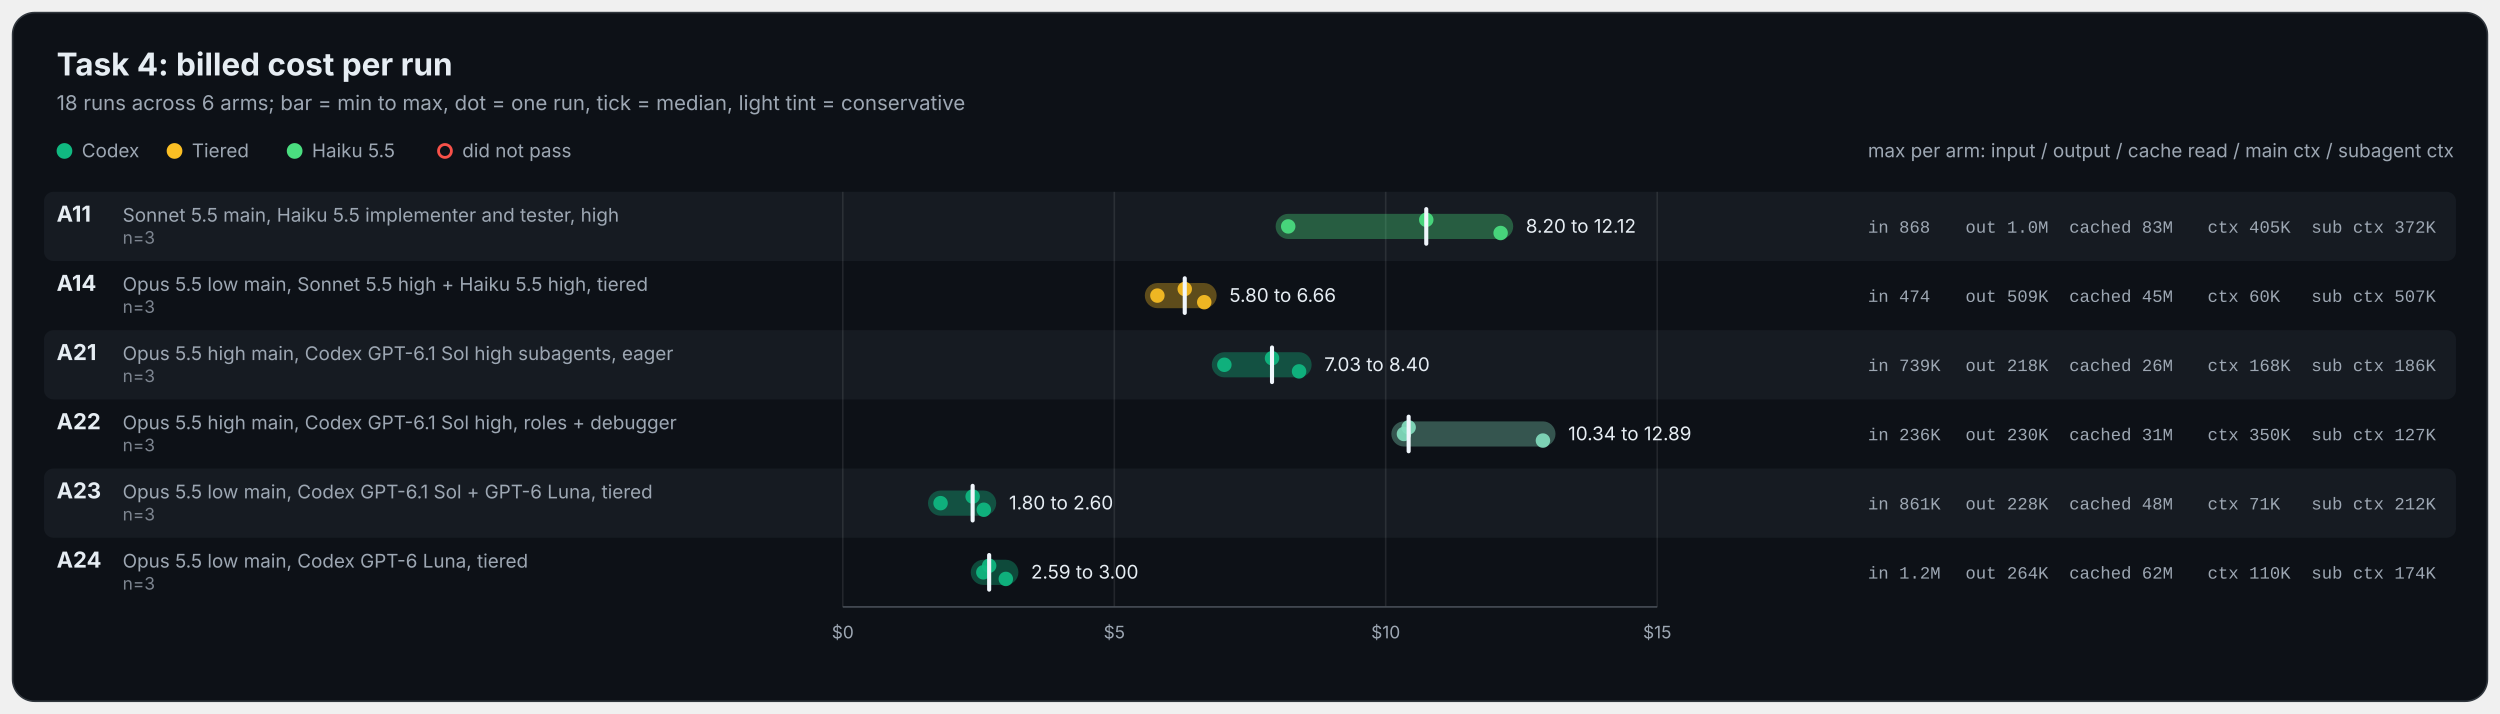
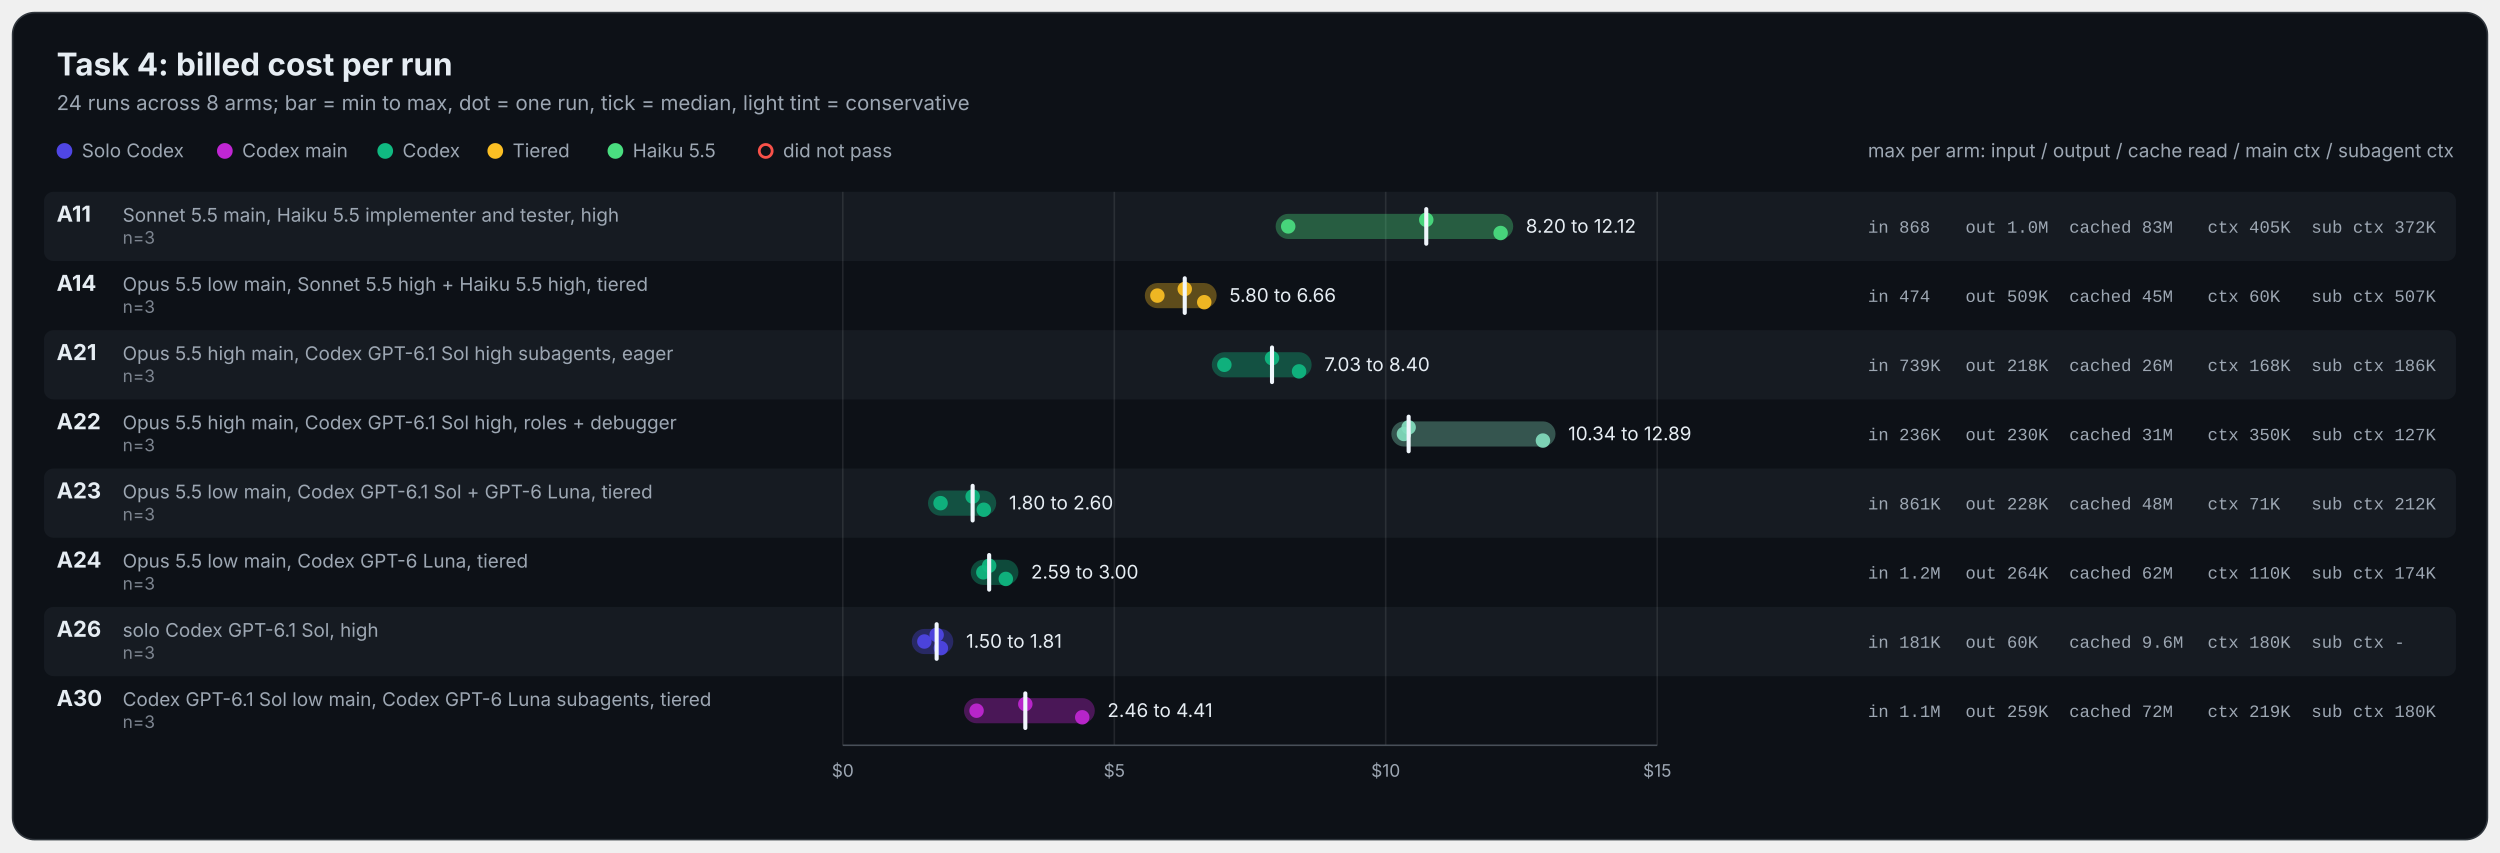
- <svg xmlns="http://www.w3.org/2000/svg" width="1590" height="454.0" viewBox="0 0 1590 454.0" role="img" aria-label="Task 4: billed cost per run" font-family="-apple-system, &quot;Segoe UI&quot;, Inter, Roboto, &quot;Helvetica Neue&quot;, Arial, sans-serif">
-   <rect x="8" y="8" width="1574" height="438.0" rx="14" fill="#0d1117" stroke="#30363d" stroke-width="1" />
+ <svg xmlns="http://www.w3.org/2000/svg" width="1590" height="542.0" viewBox="0 0 1590 542.0" role="img" aria-label="Task 4: billed cost per run" font-family="-apple-system, &quot;Segoe UI&quot;, Inter, Roboto, &quot;Helvetica Neue&quot;, Arial, sans-serif">
+   <rect x="8" y="8" width="1574" height="526.0" rx="14" fill="#0d1117" stroke="#30363d" stroke-width="1" />
  <text x="36.0" y="48.0" font-size="20" font-weight="700" fill="#e6edf3" text-anchor="start">Task 4: billed cost per run</text>
-   <text x="36.0" y="70.0" font-size="13" font-weight="400" fill="#9da7b3" text-anchor="start">18 runs across 6 arms; bar = min to max, dot = one run, tick = median, light tint = conservative</text>
-   <circle cx="41.0" cy="96.0" r="5" fill="#10b981" />
-   <text x="52.0" y="100.0" font-size="12" font-weight="400" fill="#9da7b3" text-anchor="start">Codex</text>
-   <circle cx="111.0" cy="96.0" r="5" fill="#fbbf24" />
-   <text x="122.0" y="100.0" font-size="12" font-weight="400" fill="#9da7b3" text-anchor="start">Tiered</text>
-   <circle cx="187.4" cy="96.0" r="5" fill="#4ade80" />
-   <text x="198.4" y="100.0" font-size="12" font-weight="400" fill="#9da7b3" text-anchor="start">Haiku 5.5</text>
-   <circle cx="283.0" cy="96.0" r="4.1" fill="#0d1117" stroke="#f85149" stroke-width="1.8" />
-   <text x="294.0" y="100.0" font-size="12" font-weight="400" fill="#9da7b3" text-anchor="start">did not pass</text>
+   <text x="36.0" y="70.0" font-size="13" font-weight="400" fill="#9da7b3" text-anchor="start">24 runs across 8 arms; bar = min to max, dot = one run, tick = median, light tint = conservative</text>
+   <circle cx="41.0" cy="96.0" r="5" fill="#4f46e5" />
+   <text x="52.0" y="100.0" font-size="12" font-weight="400" fill="#9da7b3" text-anchor="start">Solo Codex</text>
+   <circle cx="143.0" cy="96.0" r="5" fill="#c026d3" />
+   <text x="154.0" y="100.0" font-size="12" font-weight="400" fill="#9da7b3" text-anchor="start">Codex main</text>
+   <circle cx="245.0" cy="96.0" r="5" fill="#10b981" />
+   <text x="256.0" y="100.0" font-size="12" font-weight="400" fill="#9da7b3" text-anchor="start">Codex</text>
+   <circle cx="315.0" cy="96.0" r="5" fill="#fbbf24" />
+   <text x="326.0" y="100.0" font-size="12" font-weight="400" fill="#9da7b3" text-anchor="start">Tiered</text>
+   <circle cx="391.4" cy="96.0" r="5" fill="#4ade80" />
+   <text x="402.4" y="100.0" font-size="12" font-weight="400" fill="#9da7b3" text-anchor="start">Haiku 5.5</text>
+   <circle cx="487.0" cy="96.0" r="4.1" fill="#0d1117" stroke="#f85149" stroke-width="1.8" />
+   <text x="498.0" y="100.0" font-size="12" font-weight="400" fill="#9da7b3" text-anchor="start">did not pass</text>
  <text x="1188.0" y="100.0" font-size="12" font-weight="400" fill="#9da7b3" text-anchor="start">max per arm: input / output / cache read / main ctx / subagent ctx</text>
  <rect x="28" y="122.0" width="1534.0" height="44" rx="6" fill="#161b22" />
  <rect x="28" y="210.0" width="1534.0" height="44" rx="6" fill="#161b22" />
  <rect x="28" y="298.0" width="1534.0" height="44" rx="6" fill="#161b22" />
-   <line x1="536.0" y1="122.0" x2="536.0" y2="386.0" stroke="#ffffff" stroke-opacity="0.09" stroke-width="1" />
-   <text x="536.0" y="406.0" font-size="11" font-weight="400" fill="#9da7b3" text-anchor="middle">$0</text>
-   <line x1="708.7" y1="122.0" x2="708.7" y2="386.0" stroke="#ffffff" stroke-opacity="0.09" stroke-width="1" />
-   <text x="708.7" y="406.0" font-size="11" font-weight="400" fill="#9da7b3" text-anchor="middle">$5</text>
-   <line x1="881.3" y1="122.0" x2="881.3" y2="386.0" stroke="#ffffff" stroke-opacity="0.09" stroke-width="1" />
-   <text x="881.3" y="406.0" font-size="11" font-weight="400" fill="#9da7b3" text-anchor="middle">$10</text>
-   <line x1="1054.0" y1="122.0" x2="1054.0" y2="386.0" stroke="#ffffff" stroke-opacity="0.09" stroke-width="1" />
-   <text x="1054.0" y="406.0" font-size="11" font-weight="400" fill="#9da7b3" text-anchor="middle">$15</text>
-   <line x1="536.0" y1="386.0" x2="1054.0" y2="386.0" stroke="#484f58" stroke-width="1" />
+   <rect x="28" y="386.0" width="1534.0" height="44" rx="6" fill="#161b22" />
+   <line x1="536.0" y1="122.0" x2="536.0" y2="474.0" stroke="#ffffff" stroke-opacity="0.09" stroke-width="1" />
+   <text x="536.0" y="494.0" font-size="11" font-weight="400" fill="#9da7b3" text-anchor="middle">$0</text>
+   <line x1="708.7" y1="122.0" x2="708.7" y2="474.0" stroke="#ffffff" stroke-opacity="0.09" stroke-width="1" />
+   <text x="708.7" y="494.0" font-size="11" font-weight="400" fill="#9da7b3" text-anchor="middle">$5</text>
+   <line x1="881.3" y1="122.0" x2="881.3" y2="474.0" stroke="#ffffff" stroke-opacity="0.09" stroke-width="1" />
+   <text x="881.3" y="494.0" font-size="11" font-weight="400" fill="#9da7b3" text-anchor="middle">$10</text>
+   <line x1="1054.0" y1="122.0" x2="1054.0" y2="474.0" stroke="#ffffff" stroke-opacity="0.09" stroke-width="1" />
+   <text x="1054.0" y="494.0" font-size="11" font-weight="400" fill="#9da7b3" text-anchor="middle">$15</text>
+   <line x1="536.0" y1="474.0" x2="1054.0" y2="474.0" stroke="#484f58" stroke-width="1" />
  <text x="36.0" y="141.0" font-size="14" font-weight="700" fill="#e6edf3" text-anchor="start">A11</text>
  <text x="78.0" y="141.0" font-size="12" font-weight="400" fill="#9da7b3" text-anchor="start">Sonnet 5.5 main, Haiku 5.5 implementer and tester, high</text>
  <text x="78.0" y="155.0" font-size="11" font-weight="400" fill="#7d8590" text-anchor="start">n=3</text>
  <rect x="811.3" y="136.0" width="151.1" height="16" rx="8.0" fill="#4ade80" fill-opacity="0.34" />
  <circle cx="819.3" cy="144.0" r="4.6" fill="#4ade80" fill-opacity="0.92" />
  <circle cx="907.1" cy="139.8" r="4.6" fill="#4ade80" fill-opacity="0.92" />
  <circle cx="954.4" cy="148.2" r="4.6" fill="#4ade80" fill-opacity="0.92" />
  <line x1="907.1" y1="133.0" x2="907.1" y2="155.0" stroke="#f0f6fc" stroke-width="2.6" stroke-linecap="round" />
  <text x="970.4" y="148.0" font-size="12" font-weight="400" fill="#e6edf3" text-anchor="start">8.20 to 12.12</text>
  <text x="1188.0" y="148.0" font-size="11" fill="#9da7b3" font-family="ui-monospace, SFMono-Regular, Menlo, Consolas, &quot;Liberation Mono&quot;, monospace">in 868</text>
  <text x="1250.0" y="148.0" font-size="11" fill="#9da7b3" font-family="ui-monospace, SFMono-Regular, Menlo, Consolas, &quot;Liberation Mono&quot;, monospace">out 1.0M</text>
  <text x="1316.0" y="148.0" font-size="11" fill="#9da7b3" font-family="ui-monospace, SFMono-Regular, Menlo, Consolas, &quot;Liberation Mono&quot;, monospace">cached 83M</text>
  <text x="1404.0" y="148.0" font-size="11" fill="#9da7b3" font-family="ui-monospace, SFMono-Regular, Menlo, Consolas, &quot;Liberation Mono&quot;, monospace">ctx 405K</text>
  <text x="1470.0" y="148.0" font-size="11" fill="#9da7b3" font-family="ui-monospace, SFMono-Regular, Menlo, Consolas, &quot;Liberation Mono&quot;, monospace">sub ctx 372K</text>
  <text x="36.0" y="185.0" font-size="14" font-weight="700" fill="#e6edf3" text-anchor="start">A14</text>
  <text x="78.0" y="185.0" font-size="12" font-weight="400" fill="#9da7b3" text-anchor="start">Opus 5.5 low main, Sonnet 5.5 high + Haiku 5.5 high, tiered</text>
  <text x="78.0" y="199.0" font-size="11" font-weight="400" fill="#7d8590" text-anchor="start">n=3</text>
  <rect x="728.1" y="180.0" width="45.7" height="16" rx="8.0" fill="#fbbf24" fill-opacity="0.34" />
  <circle cx="736.1" cy="188.0" r="4.6" fill="#fbbf24" fill-opacity="0.92" />
  <circle cx="753.5" cy="183.8" r="4.6" fill="#fbbf24" fill-opacity="0.92" />
  <circle cx="765.9" cy="192.2" r="4.6" fill="#fbbf24" fill-opacity="0.92" />
  <line x1="753.5" y1="177.0" x2="753.5" y2="199.0" stroke="#f0f6fc" stroke-width="2.6" stroke-linecap="round" />
  <text x="781.9" y="192.0" font-size="12" font-weight="400" fill="#e6edf3" text-anchor="start">5.80 to 6.66</text>
  <text x="1188.0" y="192.0" font-size="11" fill="#9da7b3" font-family="ui-monospace, SFMono-Regular, Menlo, Consolas, &quot;Liberation Mono&quot;, monospace">in 474</text>
  <text x="1250.0" y="192.0" font-size="11" fill="#9da7b3" font-family="ui-monospace, SFMono-Regular, Menlo, Consolas, &quot;Liberation Mono&quot;, monospace">out 509K</text>
  <text x="1316.0" y="192.0" font-size="11" fill="#9da7b3" font-family="ui-monospace, SFMono-Regular, Menlo, Consolas, &quot;Liberation Mono&quot;, monospace">cached 45M</text>
  <text x="1404.0" y="192.0" font-size="11" fill="#9da7b3" font-family="ui-monospace, SFMono-Regular, Menlo, Consolas, &quot;Liberation Mono&quot;, monospace">ctx 60K</text>
  <text x="1470.0" y="192.0" font-size="11" fill="#9da7b3" font-family="ui-monospace, SFMono-Regular, Menlo, Consolas, &quot;Liberation Mono&quot;, monospace">sub ctx 507K</text>
  <text x="36.0" y="229.0" font-size="14" font-weight="700" fill="#e6edf3" text-anchor="start">A21</text>
  <text x="78.0" y="229.0" font-size="12" font-weight="400" fill="#9da7b3" text-anchor="start">Opus 5.5 high main, Codex GPT-6.1 Sol high subagents, eager</text>
  <text x="78.0" y="243.0" font-size="11" font-weight="400" fill="#7d8590" text-anchor="start">n=3</text>
  <rect x="770.7" y="224.0" width="63.5" height="16" rx="8.0" fill="#10b981" fill-opacity="0.34" />
  <circle cx="778.7" cy="232.0" r="4.6" fill="#10b981" fill-opacity="0.92" />
  <circle cx="809.0" cy="227.8" r="4.6" fill="#10b981" fill-opacity="0.92" />
  <circle cx="826.2" cy="236.2" r="4.6" fill="#10b981" fill-opacity="0.92" />
  <line x1="809.0" y1="221.0" x2="809.0" y2="243.0" stroke="#f0f6fc" stroke-width="2.6" stroke-linecap="round" />
  <text x="842.2" y="236.0" font-size="12" font-weight="400" fill="#e6edf3" text-anchor="start">7.03 to 8.40</text>
  <text x="1188.0" y="236.0" font-size="11" fill="#9da7b3" font-family="ui-monospace, SFMono-Regular, Menlo, Consolas, &quot;Liberation Mono&quot;, monospace">in 739K</text>
  <text x="1250.0" y="236.0" font-size="11" fill="#9da7b3" font-family="ui-monospace, SFMono-Regular, Menlo, Consolas, &quot;Liberation Mono&quot;, monospace">out 218K</text>
  <text x="1316.0" y="236.0" font-size="11" fill="#9da7b3" font-family="ui-monospace, SFMono-Regular, Menlo, Consolas, &quot;Liberation Mono&quot;, monospace">cached 26M</text>
  <text x="1404.0" y="236.0" font-size="11" fill="#9da7b3" font-family="ui-monospace, SFMono-Regular, Menlo, Consolas, &quot;Liberation Mono&quot;, monospace">ctx 168K</text>
  <text x="1470.0" y="236.0" font-size="11" fill="#9da7b3" font-family="ui-monospace, SFMono-Regular, Menlo, Consolas, &quot;Liberation Mono&quot;, monospace">sub ctx 186K</text>
  <text x="36.0" y="273.0" font-size="14" font-weight="700" fill="#e6edf3" text-anchor="start">A22</text>
  <text x="78.0" y="273.0" font-size="12" font-weight="400" fill="#9da7b3" text-anchor="start">Opus 5.5 high main, Codex GPT-6.1 Sol high, roles + debugger</text>
  <text x="78.0" y="287.0" font-size="11" font-weight="400" fill="#7d8590" text-anchor="start">n=3</text>
  <rect x="884.9" y="268.0" width="104.4" height="16" rx="8.0" fill="#83dbbd" fill-opacity="0.34" />
  <circle cx="892.9" cy="276.0" r="4.6" fill="#83dbbd" fill-opacity="0.92" />
  <circle cx="895.9" cy="271.8" r="4.6" fill="#83dbbd" fill-opacity="0.92" />
  <circle cx="981.3" cy="280.2" r="4.6" fill="#83dbbd" fill-opacity="0.92" />
  <line x1="895.9" y1="265.0" x2="895.9" y2="287.0" stroke="#f0f6fc" stroke-width="2.6" stroke-linecap="round" />
  <text x="997.3" y="280.0" font-size="12" font-weight="400" fill="#e6edf3" text-anchor="start">10.34 to 12.89</text>
  <text x="1188.0" y="280.0" font-size="11" fill="#9da7b3" font-family="ui-monospace, SFMono-Regular, Menlo, Consolas, &quot;Liberation Mono&quot;, monospace">in 236K</text>
  <text x="1250.0" y="280.0" font-size="11" fill="#9da7b3" font-family="ui-monospace, SFMono-Regular, Menlo, Consolas, &quot;Liberation Mono&quot;, monospace">out 230K</text>
  <text x="1316.0" y="280.0" font-size="11" fill="#9da7b3" font-family="ui-monospace, SFMono-Regular, Menlo, Consolas, &quot;Liberation Mono&quot;, monospace">cached 31M</text>
  <text x="1404.0" y="280.0" font-size="11" fill="#9da7b3" font-family="ui-monospace, SFMono-Regular, Menlo, Consolas, &quot;Liberation Mono&quot;, monospace">ctx 350K</text>
  <text x="1470.0" y="280.0" font-size="11" fill="#9da7b3" font-family="ui-monospace, SFMono-Regular, Menlo, Consolas, &quot;Liberation Mono&quot;, monospace">sub ctx 127K</text>
  <text x="36.0" y="317.0" font-size="14" font-weight="700" fill="#e6edf3" text-anchor="start">A23</text>
  <text x="78.0" y="317.0" font-size="12" font-weight="400" fill="#9da7b3" text-anchor="start">Opus 5.5 low main, Codex GPT-6.1 Sol + GPT-6 Luna, tiered</text>
  <text x="78.0" y="331.0" font-size="11" font-weight="400" fill="#7d8590" text-anchor="start">n=3</text>
  <rect x="590.2" y="312.0" width="43.4" height="16" rx="8.0" fill="#10b981" fill-opacity="0.34" />
  <circle cx="598.2" cy="320.0" r="4.6" fill="#10b981" fill-opacity="0.92" />
  <circle cx="618.6" cy="315.8" r="4.6" fill="#10b981" fill-opacity="0.92" />
  <circle cx="625.7" cy="324.2" r="4.6" fill="#10b981" fill-opacity="0.92" />
  <line x1="618.6" y1="309.0" x2="618.6" y2="331.0" stroke="#f0f6fc" stroke-width="2.6" stroke-linecap="round" />
  <text x="641.7" y="324.0" font-size="12" font-weight="400" fill="#e6edf3" text-anchor="start">1.80 to 2.60</text>
  <text x="1188.0" y="324.0" font-size="11" fill="#9da7b3" font-family="ui-monospace, SFMono-Regular, Menlo, Consolas, &quot;Liberation Mono&quot;, monospace">in 861K</text>
  <text x="1250.0" y="324.0" font-size="11" fill="#9da7b3" font-family="ui-monospace, SFMono-Regular, Menlo, Consolas, &quot;Liberation Mono&quot;, monospace">out 228K</text>
  <text x="1316.0" y="324.0" font-size="11" fill="#9da7b3" font-family="ui-monospace, SFMono-Regular, Menlo, Consolas, &quot;Liberation Mono&quot;, monospace">cached 48M</text>
  <text x="1404.0" y="324.0" font-size="11" fill="#9da7b3" font-family="ui-monospace, SFMono-Regular, Menlo, Consolas, &quot;Liberation Mono&quot;, monospace">ctx 71K</text>
  <text x="1470.0" y="324.0" font-size="11" fill="#9da7b3" font-family="ui-monospace, SFMono-Regular, Menlo, Consolas, &quot;Liberation Mono&quot;, monospace">sub ctx 212K</text>
  <text x="36.0" y="361.0" font-size="14" font-weight="700" fill="#e6edf3" text-anchor="start">A24</text>
  <text x="78.0" y="361.0" font-size="12" font-weight="400" fill="#9da7b3" text-anchor="start">Opus 5.5 low main, Codex GPT-6 Luna, tiered</text>
  <text x="78.0" y="375.0" font-size="11" font-weight="400" fill="#7d8590" text-anchor="start">n=3</text>
  <rect x="617.4" y="356.0" width="30.3" height="16" rx="8.0" fill="#10b981" fill-opacity="0.34" />
  <circle cx="625.4" cy="364.0" r="4.6" fill="#10b981" fill-opacity="0.92" />
  <circle cx="629.1" cy="359.8" r="4.6" fill="#10b981" fill-opacity="0.92" />
  <circle cx="639.7" cy="368.2" r="4.6" fill="#10b981" fill-opacity="0.92" />
  <line x1="629.1" y1="353.0" x2="629.1" y2="375.0" stroke="#f0f6fc" stroke-width="2.6" stroke-linecap="round" />
  <text x="655.7" y="368.0" font-size="12" font-weight="400" fill="#e6edf3" text-anchor="start">2.59 to 3.00</text>
  <text x="1188.0" y="368.0" font-size="11" fill="#9da7b3" font-family="ui-monospace, SFMono-Regular, Menlo, Consolas, &quot;Liberation Mono&quot;, monospace">in 1.2M</text>
  <text x="1250.0" y="368.0" font-size="11" fill="#9da7b3" font-family="ui-monospace, SFMono-Regular, Menlo, Consolas, &quot;Liberation Mono&quot;, monospace">out 264K</text>
  <text x="1316.0" y="368.0" font-size="11" fill="#9da7b3" font-family="ui-monospace, SFMono-Regular, Menlo, Consolas, &quot;Liberation Mono&quot;, monospace">cached 62M</text>
  <text x="1404.0" y="368.0" font-size="11" fill="#9da7b3" font-family="ui-monospace, SFMono-Regular, Menlo, Consolas, &quot;Liberation Mono&quot;, monospace">ctx 110K</text>
  <text x="1470.0" y="368.0" font-size="11" fill="#9da7b3" font-family="ui-monospace, SFMono-Regular, Menlo, Consolas, &quot;Liberation Mono&quot;, monospace">sub ctx 174K</text>
+   <text x="36.0" y="405.0" font-size="14" font-weight="700" fill="#e6edf3" text-anchor="start">A26</text>
+   <text x="78.0" y="405.0" font-size="12" font-weight="400" fill="#9da7b3" text-anchor="start">solo Codex GPT-6.1 Sol, high</text>
+   <text x="78.0" y="419.0" font-size="11" font-weight="400" fill="#7d8590" text-anchor="start">n=3</text>
+   <rect x="579.9" y="400.0" width="26.4" height="16" rx="8.0" fill="#4f46e5" fill-opacity="0.34" />
+   <circle cx="587.9" cy="408.0" r="4.6" fill="#4f46e5" fill-opacity="0.92" />
+   <circle cx="595.7" cy="403.8" r="4.6" fill="#4f46e5" fill-opacity="0.92" />
+   <circle cx="598.4" cy="412.2" r="4.6" fill="#4f46e5" fill-opacity="0.92" />
+   <line x1="595.7" y1="397.0" x2="595.7" y2="419.0" stroke="#f0f6fc" stroke-width="2.6" stroke-linecap="round" />
+   <text x="614.4" y="412.0" font-size="12" font-weight="400" fill="#e6edf3" text-anchor="start">1.50 to 1.81</text>
+   <text x="1188.0" y="412.0" font-size="11" fill="#9da7b3" font-family="ui-monospace, SFMono-Regular, Menlo, Consolas, &quot;Liberation Mono&quot;, monospace">in 181K</text>
+   <text x="1250.0" y="412.0" font-size="11" fill="#9da7b3" font-family="ui-monospace, SFMono-Regular, Menlo, Consolas, &quot;Liberation Mono&quot;, monospace">out 60K</text>
+   <text x="1316.0" y="412.0" font-size="11" fill="#9da7b3" font-family="ui-monospace, SFMono-Regular, Menlo, Consolas, &quot;Liberation Mono&quot;, monospace">cached 9.6M</text>
+   <text x="1404.0" y="412.0" font-size="11" fill="#9da7b3" font-family="ui-monospace, SFMono-Regular, Menlo, Consolas, &quot;Liberation Mono&quot;, monospace">ctx 180K</text>
+   <text x="1470.0" y="412.0" font-size="11" fill="#9da7b3" font-family="ui-monospace, SFMono-Regular, Menlo, Consolas, &quot;Liberation Mono&quot;, monospace">sub ctx -</text>
+   <text x="36.0" y="449.0" font-size="14" font-weight="700" fill="#e6edf3" text-anchor="start">A30</text>
+   <text x="78.0" y="449.0" font-size="12" font-weight="400" fill="#9da7b3" text-anchor="start">Codex GPT-6.1 Sol low main, Codex GPT-6 Luna subagents, tiered</text>
+   <text x="78.0" y="463.0" font-size="11" font-weight="400" fill="#7d8590" text-anchor="start">n=3</text>
+   <rect x="613.1" y="444.0" width="83.2" height="16" rx="8.0" fill="#c026d3" fill-opacity="0.34" />
+   <circle cx="621.1" cy="452.0" r="4.6" fill="#c026d3" fill-opacity="0.92" />
+   <circle cx="652.1" cy="447.8" r="4.6" fill="#c026d3" fill-opacity="0.92" />
+   <circle cx="688.3" cy="456.2" r="4.6" fill="#c026d3" fill-opacity="0.92" />
+   <line x1="652.1" y1="441.0" x2="652.1" y2="463.0" stroke="#f0f6fc" stroke-width="2.6" stroke-linecap="round" />
+   <text x="704.3" y="456.0" font-size="12" font-weight="400" fill="#e6edf3" text-anchor="start">2.46 to 4.41</text>
+   <text x="1188.0" y="456.0" font-size="11" fill="#9da7b3" font-family="ui-monospace, SFMono-Regular, Menlo, Consolas, &quot;Liberation Mono&quot;, monospace">in 1.1M</text>
+   <text x="1250.0" y="456.0" font-size="11" fill="#9da7b3" font-family="ui-monospace, SFMono-Regular, Menlo, Consolas, &quot;Liberation Mono&quot;, monospace">out 259K</text>
+   <text x="1316.0" y="456.0" font-size="11" fill="#9da7b3" font-family="ui-monospace, SFMono-Regular, Menlo, Consolas, &quot;Liberation Mono&quot;, monospace">cached 72M</text>
+   <text x="1404.0" y="456.0" font-size="11" fill="#9da7b3" font-family="ui-monospace, SFMono-Regular, Menlo, Consolas, &quot;Liberation Mono&quot;, monospace">ctx 219K</text>
+   <text x="1470.0" y="456.0" font-size="11" fill="#9da7b3" font-family="ui-monospace, SFMono-Regular, Menlo, Consolas, &quot;Liberation Mono&quot;, monospace">sub ctx 180K</text>
</svg>
